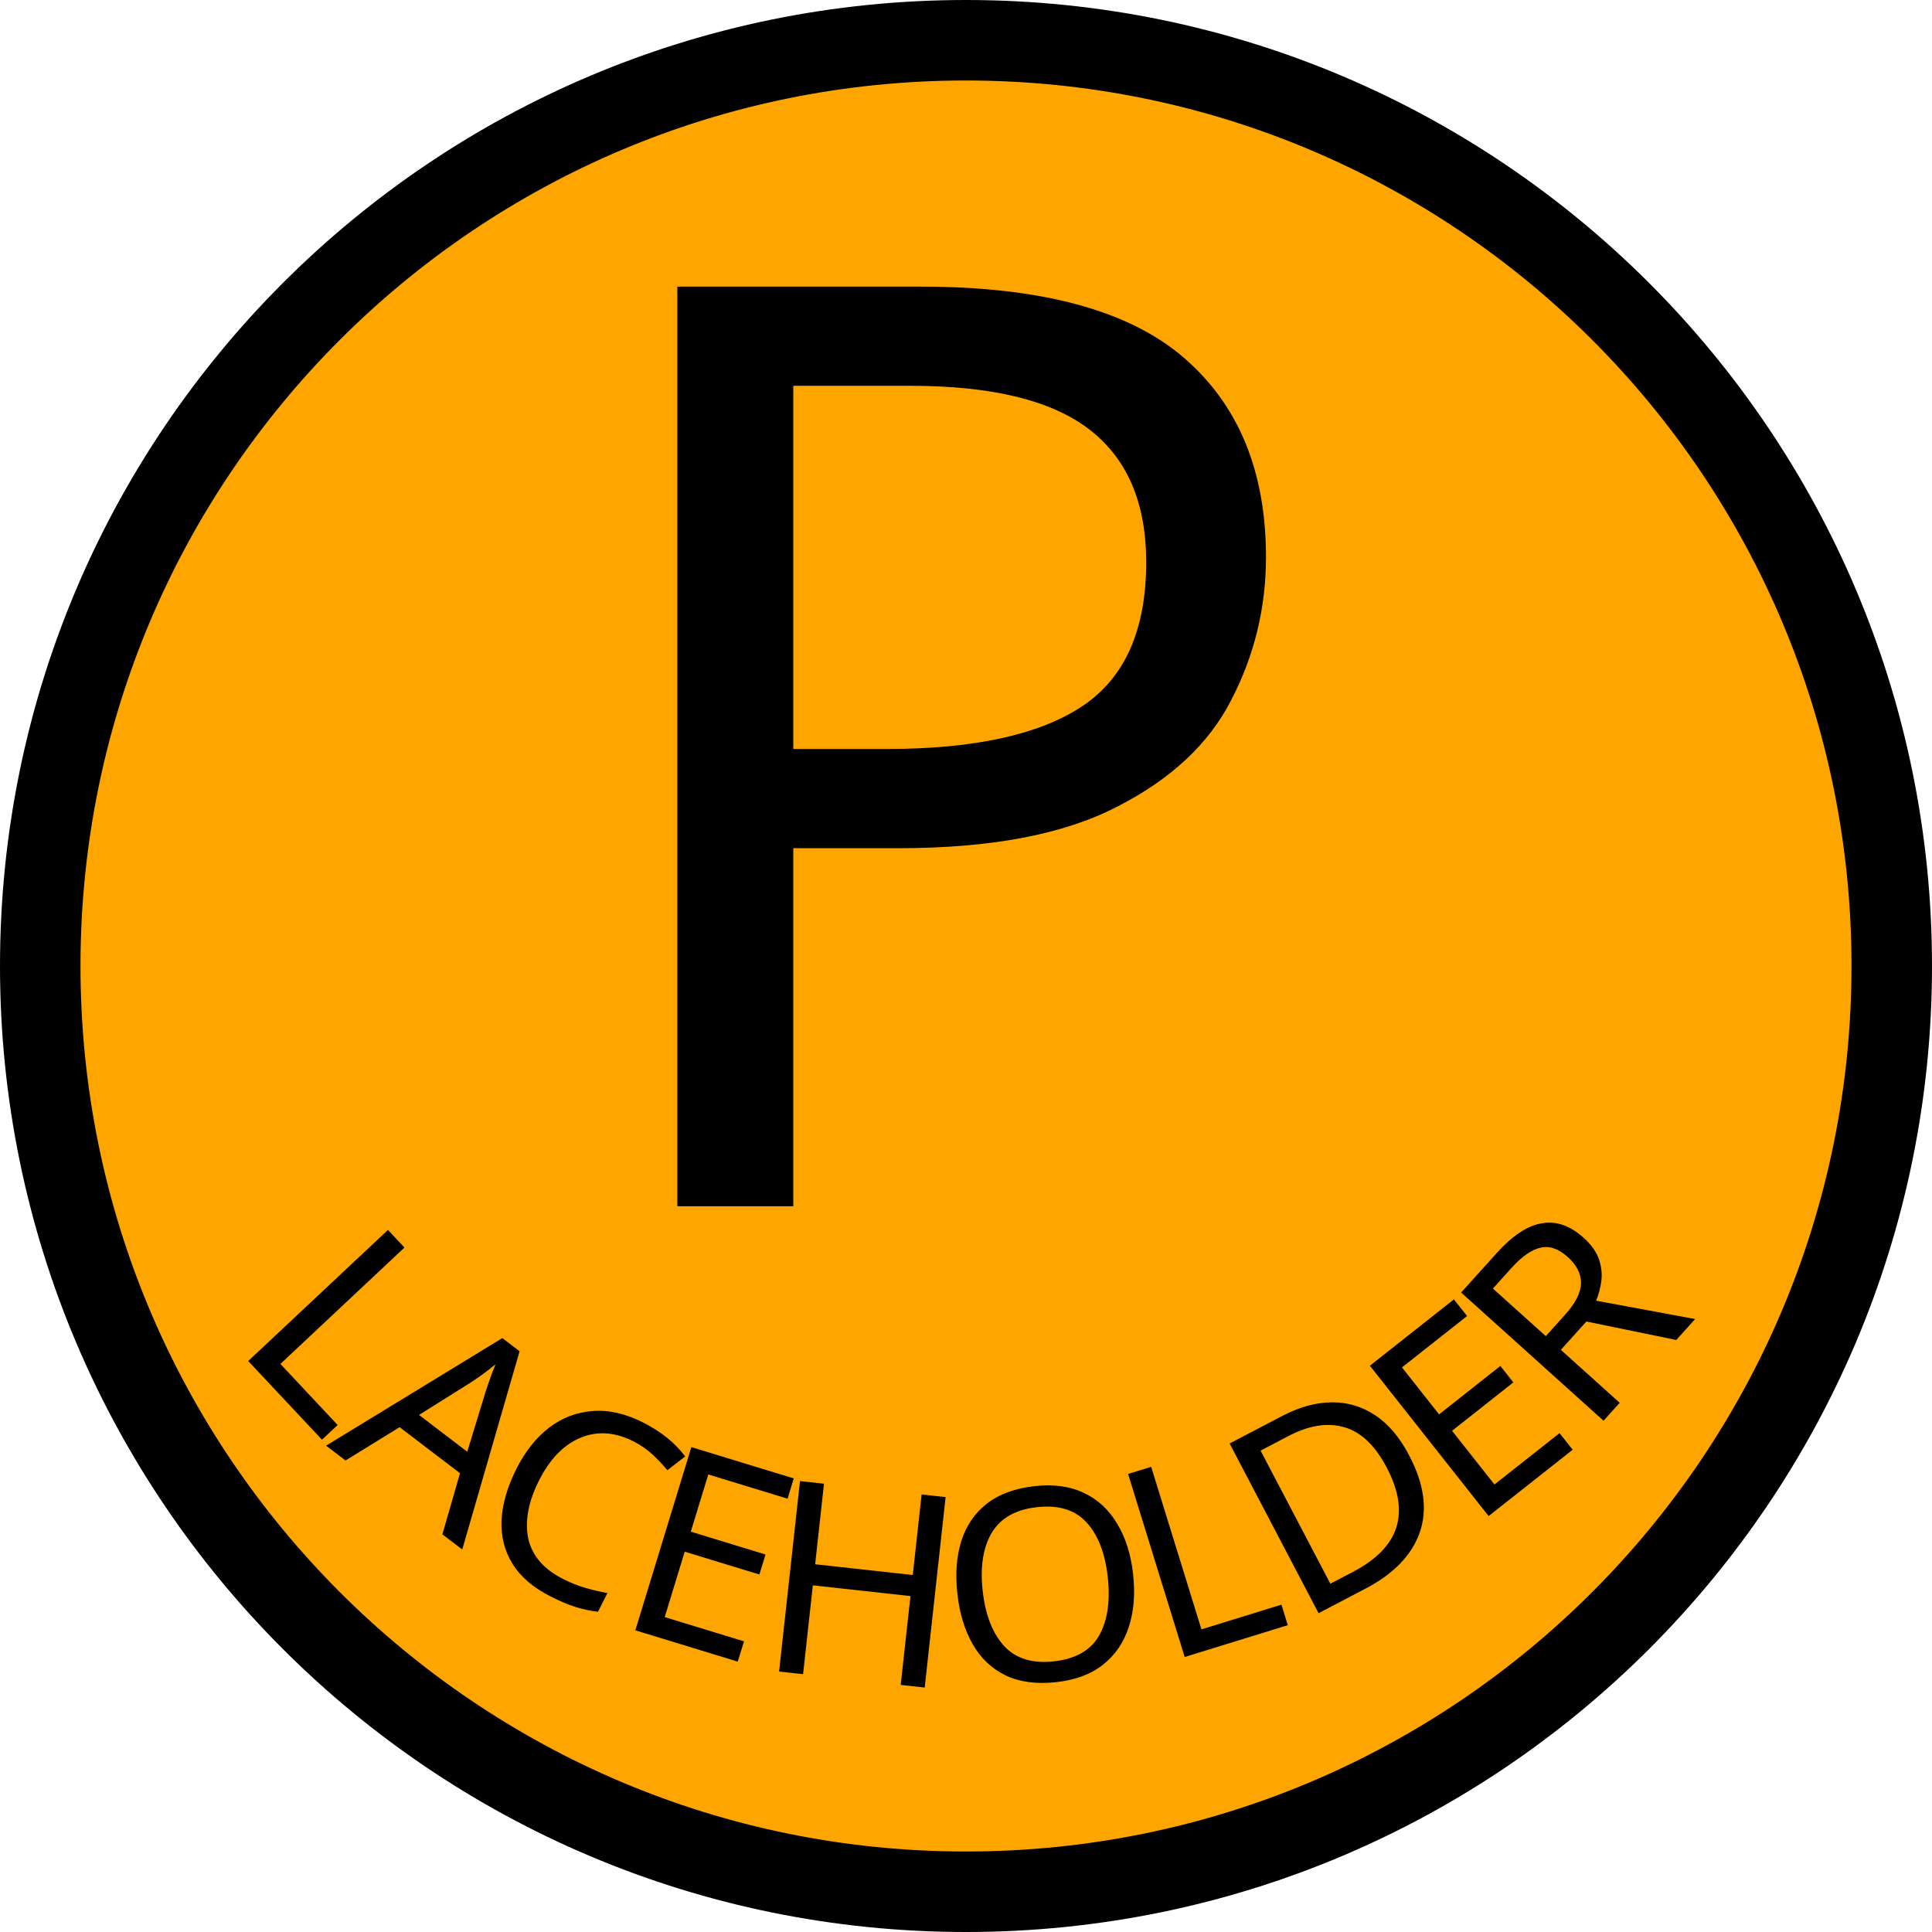
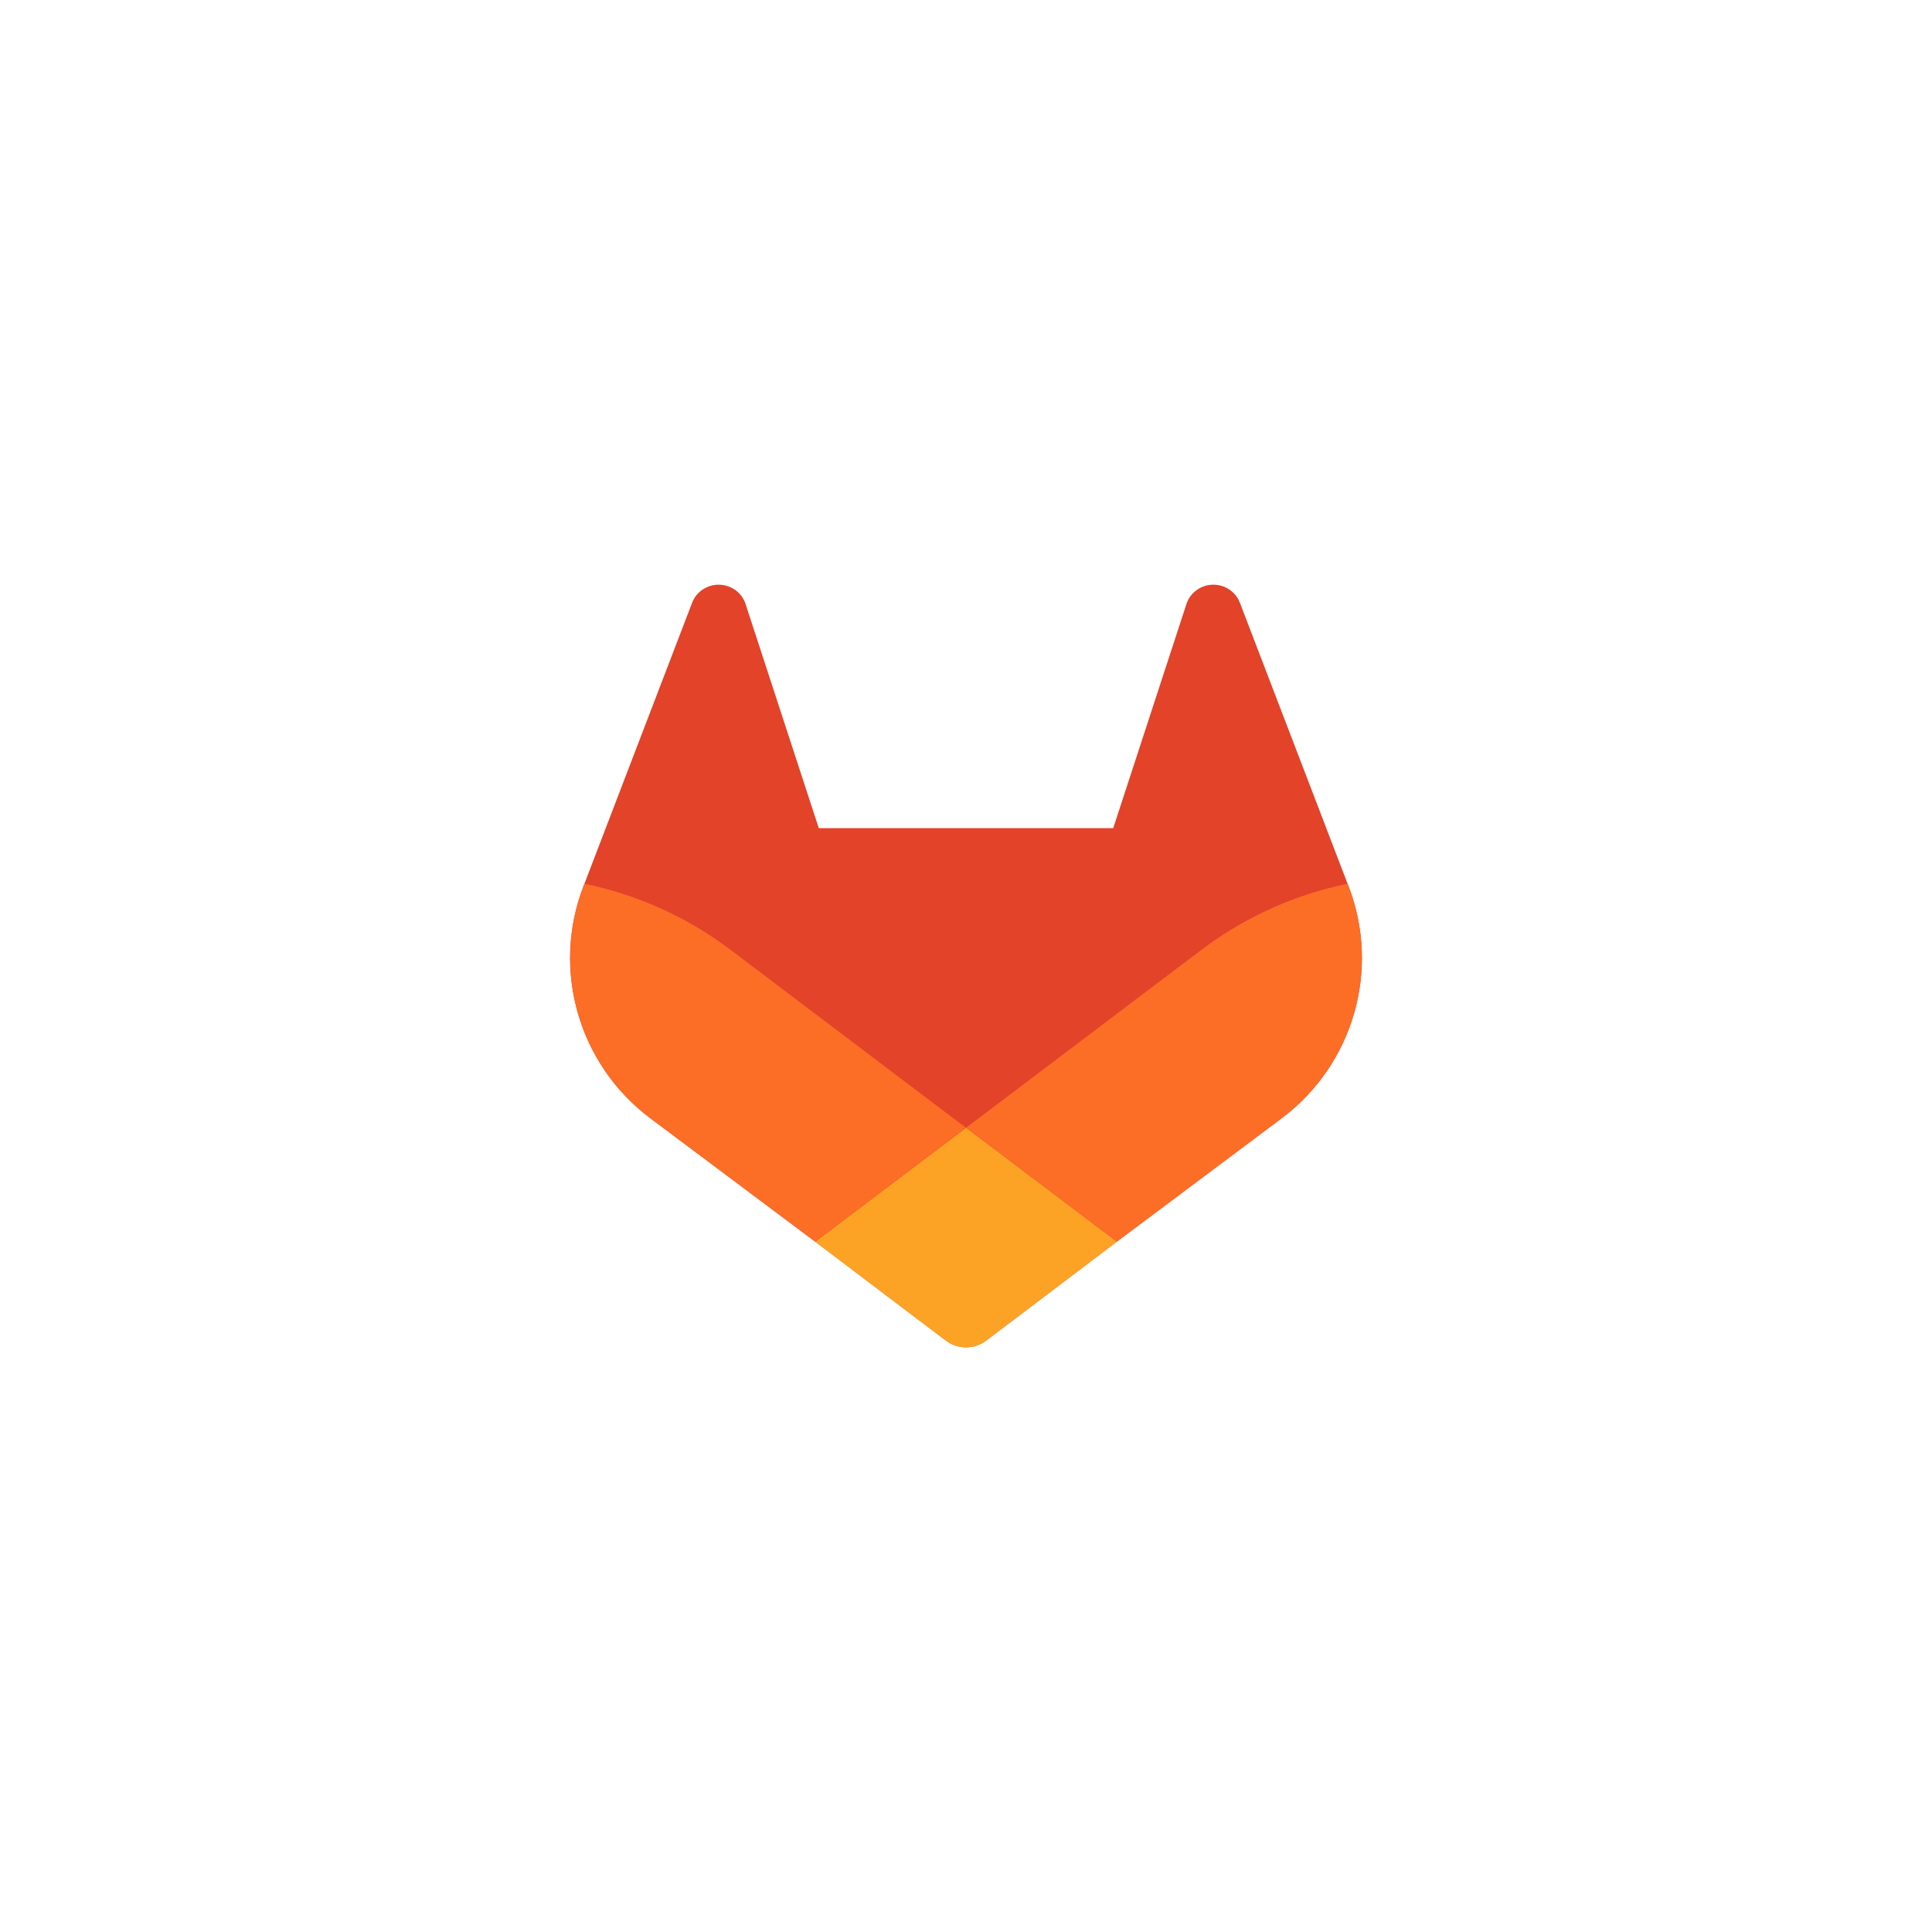
- <svg xmlns="http://www.w3.org/2000/svg" width="48" height="48" viewBox="0 0 48 48" version="1.1" id="svg1">
-   <defs id="defs1">
-     <rect x="36.734" y="2.517" width="71.737" height="50.499" id="rect5" />
+ <svg xmlns="http://www.w3.org/2000/svg" id="Layer_1" data-name="Layer 1" width="380" height="380" viewBox="0 0 380 380">
+   <defs>
+     <style>
+       .cls-1 {
+         fill: #fca326;
+       }
+ 
+       .cls-2 {
+         fill: #fc6d26;
+       }
+ 
+       .cls-3 {
+         fill: #e24329;
+       }
+     </style>
  </defs>
-   <g id="layer1">
-     <path id="path1" style="fill:orange;stroke:#000000;stroke-width:2" d="M 47,24 A 23,23 0 0 1 24,47 23,23 0 0 1 1,24 23,23 0 0 1 24,1 23,23 0 0 1 47,24 Z" />
-     <path d="m 22.877,7.121 q 4.48,0 6.528,1.76 2.048,1.76 2.048,4.96 0,1.888 -0.864,3.552 -0.832,1.632 -2.848,2.656 -1.984,1.024 -5.408,1.024 h -2.624 v 8.896 h -2.88 v -22.848 z m -0.256,2.464 h -2.912 v 9.024 h 2.304 q 3.264,0 4.864,-1.056 1.6,-1.056 1.6,-3.584 0,-2.208 -1.408,-3.296 -1.408,-1.088 -4.448,-1.088 z" id="text2" style="font-size:32px;stroke-width:2" aria-label="P" />
-     <path d="m 44.983,14.648 4.747,-0.357 0.045,0.598 -4.215,0.317 0.156,2.074 -0.532,0.04 z m 1.054,6.38 1.294,-0.908 -0.45,-1.832 -1.566,-0.199 -0.145,-0.589 5.086,0.666 0.129,0.524 -4.2,2.94 z m 3.04,-2.072 q 0.047,-0.032 0.172,-0.111 0.125,-0.079 0.256,-0.159 0.139,-0.075 0.211,-0.12 -0.212,0.004 -0.42,-0.007 -0.202,-0.012 -0.322,-0.024 l -1.527,-0.181 0.359,1.463 z m 2.102,3.246 q -0.315,-0.699 -0.964,-0.889 -0.649,-0.19 -1.463,0.177 -0.808,0.364 -1.115,0.949 -0.298,0.588 0.039,1.335 0.129,0.286 0.292,0.519 0.164,0.233 0.346,0.444 l -0.474,0.214 q -0.201,-0.202 -0.361,-0.444 -0.158,-0.236 -0.319,-0.595 -0.299,-0.663 -0.225,-1.229 0.074,-0.567 0.477,-1.019 0.406,-0.446 1.087,-0.753 0.656,-0.296 1.262,-0.283 0.614,0.016 1.105,0.358 0.497,0.339 0.798,1.008 0.309,0.687 0.284,1.312 l -0.561,-0.011 q 7.86e-4,-0.242 -0.039,-0.524 -0.037,-0.276 -0.168,-0.568 z m -1.413,5.893 -1.493,-2.202 3.94,-2.671 1.493,2.202 -0.436,0.296 -1.156,-1.705 -1.23,0.834 1.089,1.606 -0.43,0.292 -1.089,-1.606 -1.407,0.954 1.156,1.705 z m 3.212,3.416 -0.423,-0.425 1.574,-1.566 -1.721,-1.73 -1.574,1.566 -0.423,-0.425 3.374,-3.358 0.423,0.425 -1.427,1.42 1.721,1.73 1.427,-1.42 0.423,0.425 z m 5.797,1.059 q -0.398,0.624 -0.909,0.954 -0.502,0.328 -1.077,0.325 -0.575,-0.003 -1.182,-0.391 -0.624,-0.398 -0.875,-0.922 -0.245,-0.52 -0.15,-1.116 0.095,-0.596 0.494,-1.219 0.395,-0.618 0.891,-0.95 0.496,-0.332 1.072,-0.328 0.581,0.007 1.21,0.409 0.601,0.384 0.846,0.904 0.249,0.515 0.159,1.114 -0.081,0.597 -0.479,1.221 z m -3.169,-2.023 q -0.484,0.759 -0.444,1.401 0.044,0.637 0.724,1.071 0.686,0.438 1.276,0.206 0.594,-0.237 1.079,-0.996 0.484,-0.759 0.442,-1.387 -0.038,-0.634 -0.718,-1.068 -0.68,-0.434 -1.282,-0.209 -0.593,0.223 -1.077,0.981 z m 2.877,4.427 1.759,-4.423 0.558,0.222 -1.562,3.928 1.933,0.769 -0.197,0.496 z m 7.485,-0.399 q -0.234,1.184 -1.001,1.657 -0.759,0.468 -1.91,0.24 l -1.301,-0.258 0.925,-4.669 1.439,0.285 q 0.706,0.14 1.171,0.504 0.465,0.364 0.645,0.93 0.181,0.559 0.033,1.311 z M 65.343,34.472 q 0.185,-0.935 -0.194,-1.459 -0.371,-0.529 -1.215,-0.696 l -0.765,-0.152 -0.725,3.662 0.634,0.126 q 1.896,0.376 2.264,-1.482 z m 3.877,2.542 -2.66,-0.027 0.047,-4.76 2.66,0.027 -0.005,0.527 -2.06,-0.021 -0.015,1.487 1.94,0.019 -0.005,0.52 -1.94,-0.019 -0.017,1.7 2.06,0.021 z m 1.591,-4.988 q 0.875,-0.141 1.344,0.128 0.474,0.261 0.582,0.933 0.06,0.375 -0.038,0.648 -0.098,0.272 -0.291,0.459 -0.187,0.179 -0.411,0.302 l 1.629,1.899 -0.691,0.111 -1.451,-1.759 -0.935,0.15 0.312,1.942 -0.592,0.095 -0.756,-4.7 z m 0.05,0.519 -0.671,0.108 0.281,1.744 0.704,-0.113 q 0.573,-0.092 0.8,-0.358 0.226,-0.273 0.155,-0.714 -0.074,-0.461 -0.381,-0.607 -0.308,-0.153 -0.887,-0.06 z" id="text4" style="font-size:6.667px;stroke-width:2" transform="rotate(-38.86951,52.73535,79.23706)" aria-label="LACEHOLDER" />
-     <text xml:space="preserve" id="text5" style="fill:none;text-orientation:auto;text-align:start;writing-mode:lr-tb;direction:ltr;stroke:none;stroke-opacity:1;stroke-width:2;stroke-dasharray:none;stroke-linecap:butt;paint-order:normal;font-size:6.667px;fill-opacity:1;white-space:pre;shape-inside:url(#rect5)" />
-   </g>
+   <path class="cls-3" d="M265.264,174.372l-.213-.558-21.199-55.309c-.424-1.084-1.185-1.996-2.177-2.627-.988-.634-2.147-.933-3.323-.87-1.169.062-2.292.489-3.208,1.218-.91.736-1.566,1.73-1.875,2.853l-14.313,43.807h-57.91l-14.313-43.807c-.309-1.123-.965-2.118-1.875-2.853-.916-.729-2.039-1.156-3.208-1.218-1.175-.062-2.335.236-3.323.87-.992.63-1.753,1.543-2.177,2.627l-21.199,55.312-.213.555c-6.282,16.385-.929,34.908,13.059,45.488.026.016.049.036.076.056l.187.141,32.291,24.174,15.972,12.09,9.72,7.349c2.341,1.773,5.579,1.773,7.92,0l9.719-7.349,15.968-12.09,32.481-24.315c.03-.023.056-.043.085-.066,13.978-10.58,19.327-29.096,13.049-45.478Z" />
+   <path class="cls-2" d="M265.264,174.372l-.213-.558c-10.517,2.161-20.204,6.61-28.498,12.816-.135.099-25.205,19.058-46.552,35.197,15.85,11.985,29.648,22.404,29.648,22.404l32.481-24.315c.03-.023.056-.043.085-.066,13.978-10.58,19.327-29.096,13.049-45.478Z" />
+   <path class="cls-1" d="M160.35,244.231l15.972,12.09,9.72,7.349c2.341,1.773,5.579,1.773,7.92,0l9.719-7.349,15.968-12.09s-13.798-10.419-29.648-22.404c-15.853,11.985-29.651,22.404-29.651,22.404Z" />
+   <path class="cls-2" d="M143.446,186.63c-8.291-6.203-17.974-10.655-28.495-12.813l-.213.555c-6.282,16.385-.929,34.908,13.059,45.488.026.016.049.036.076.056l.187.141,32.291,24.174s13.798-10.419,29.651-22.404c-21.347-16.139-46.42-35.098-46.555-35.197Z" />
</svg>
